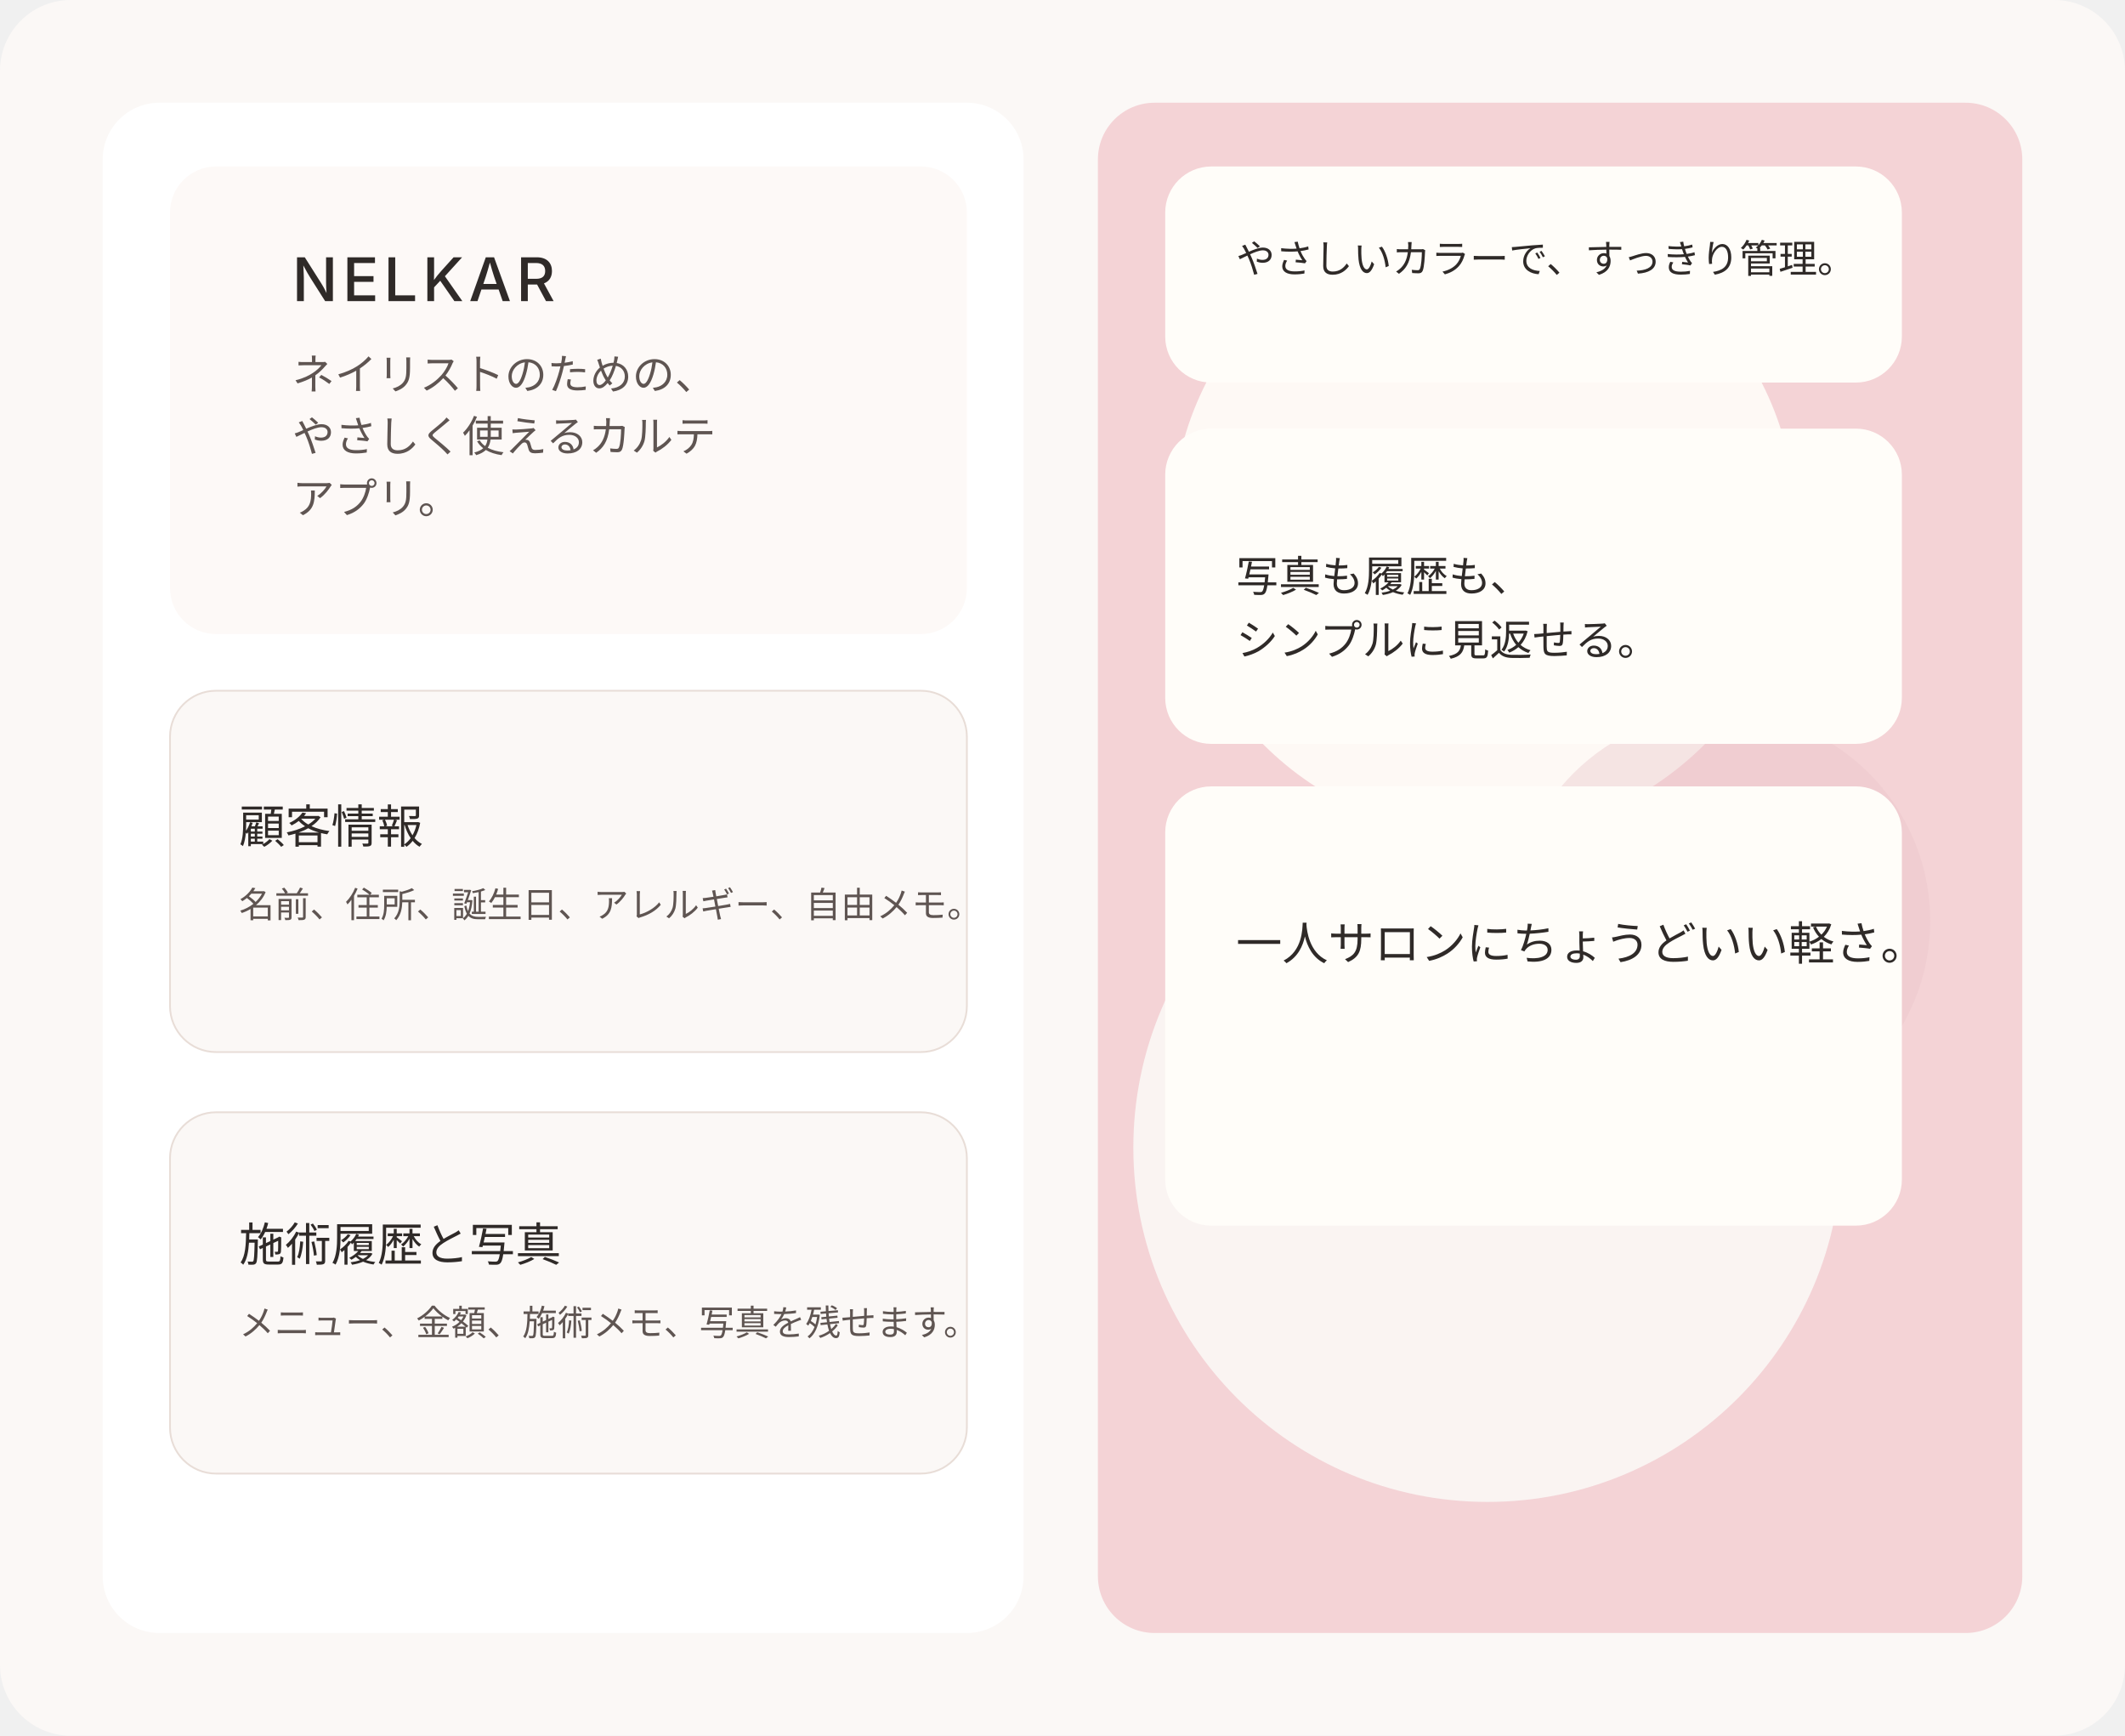
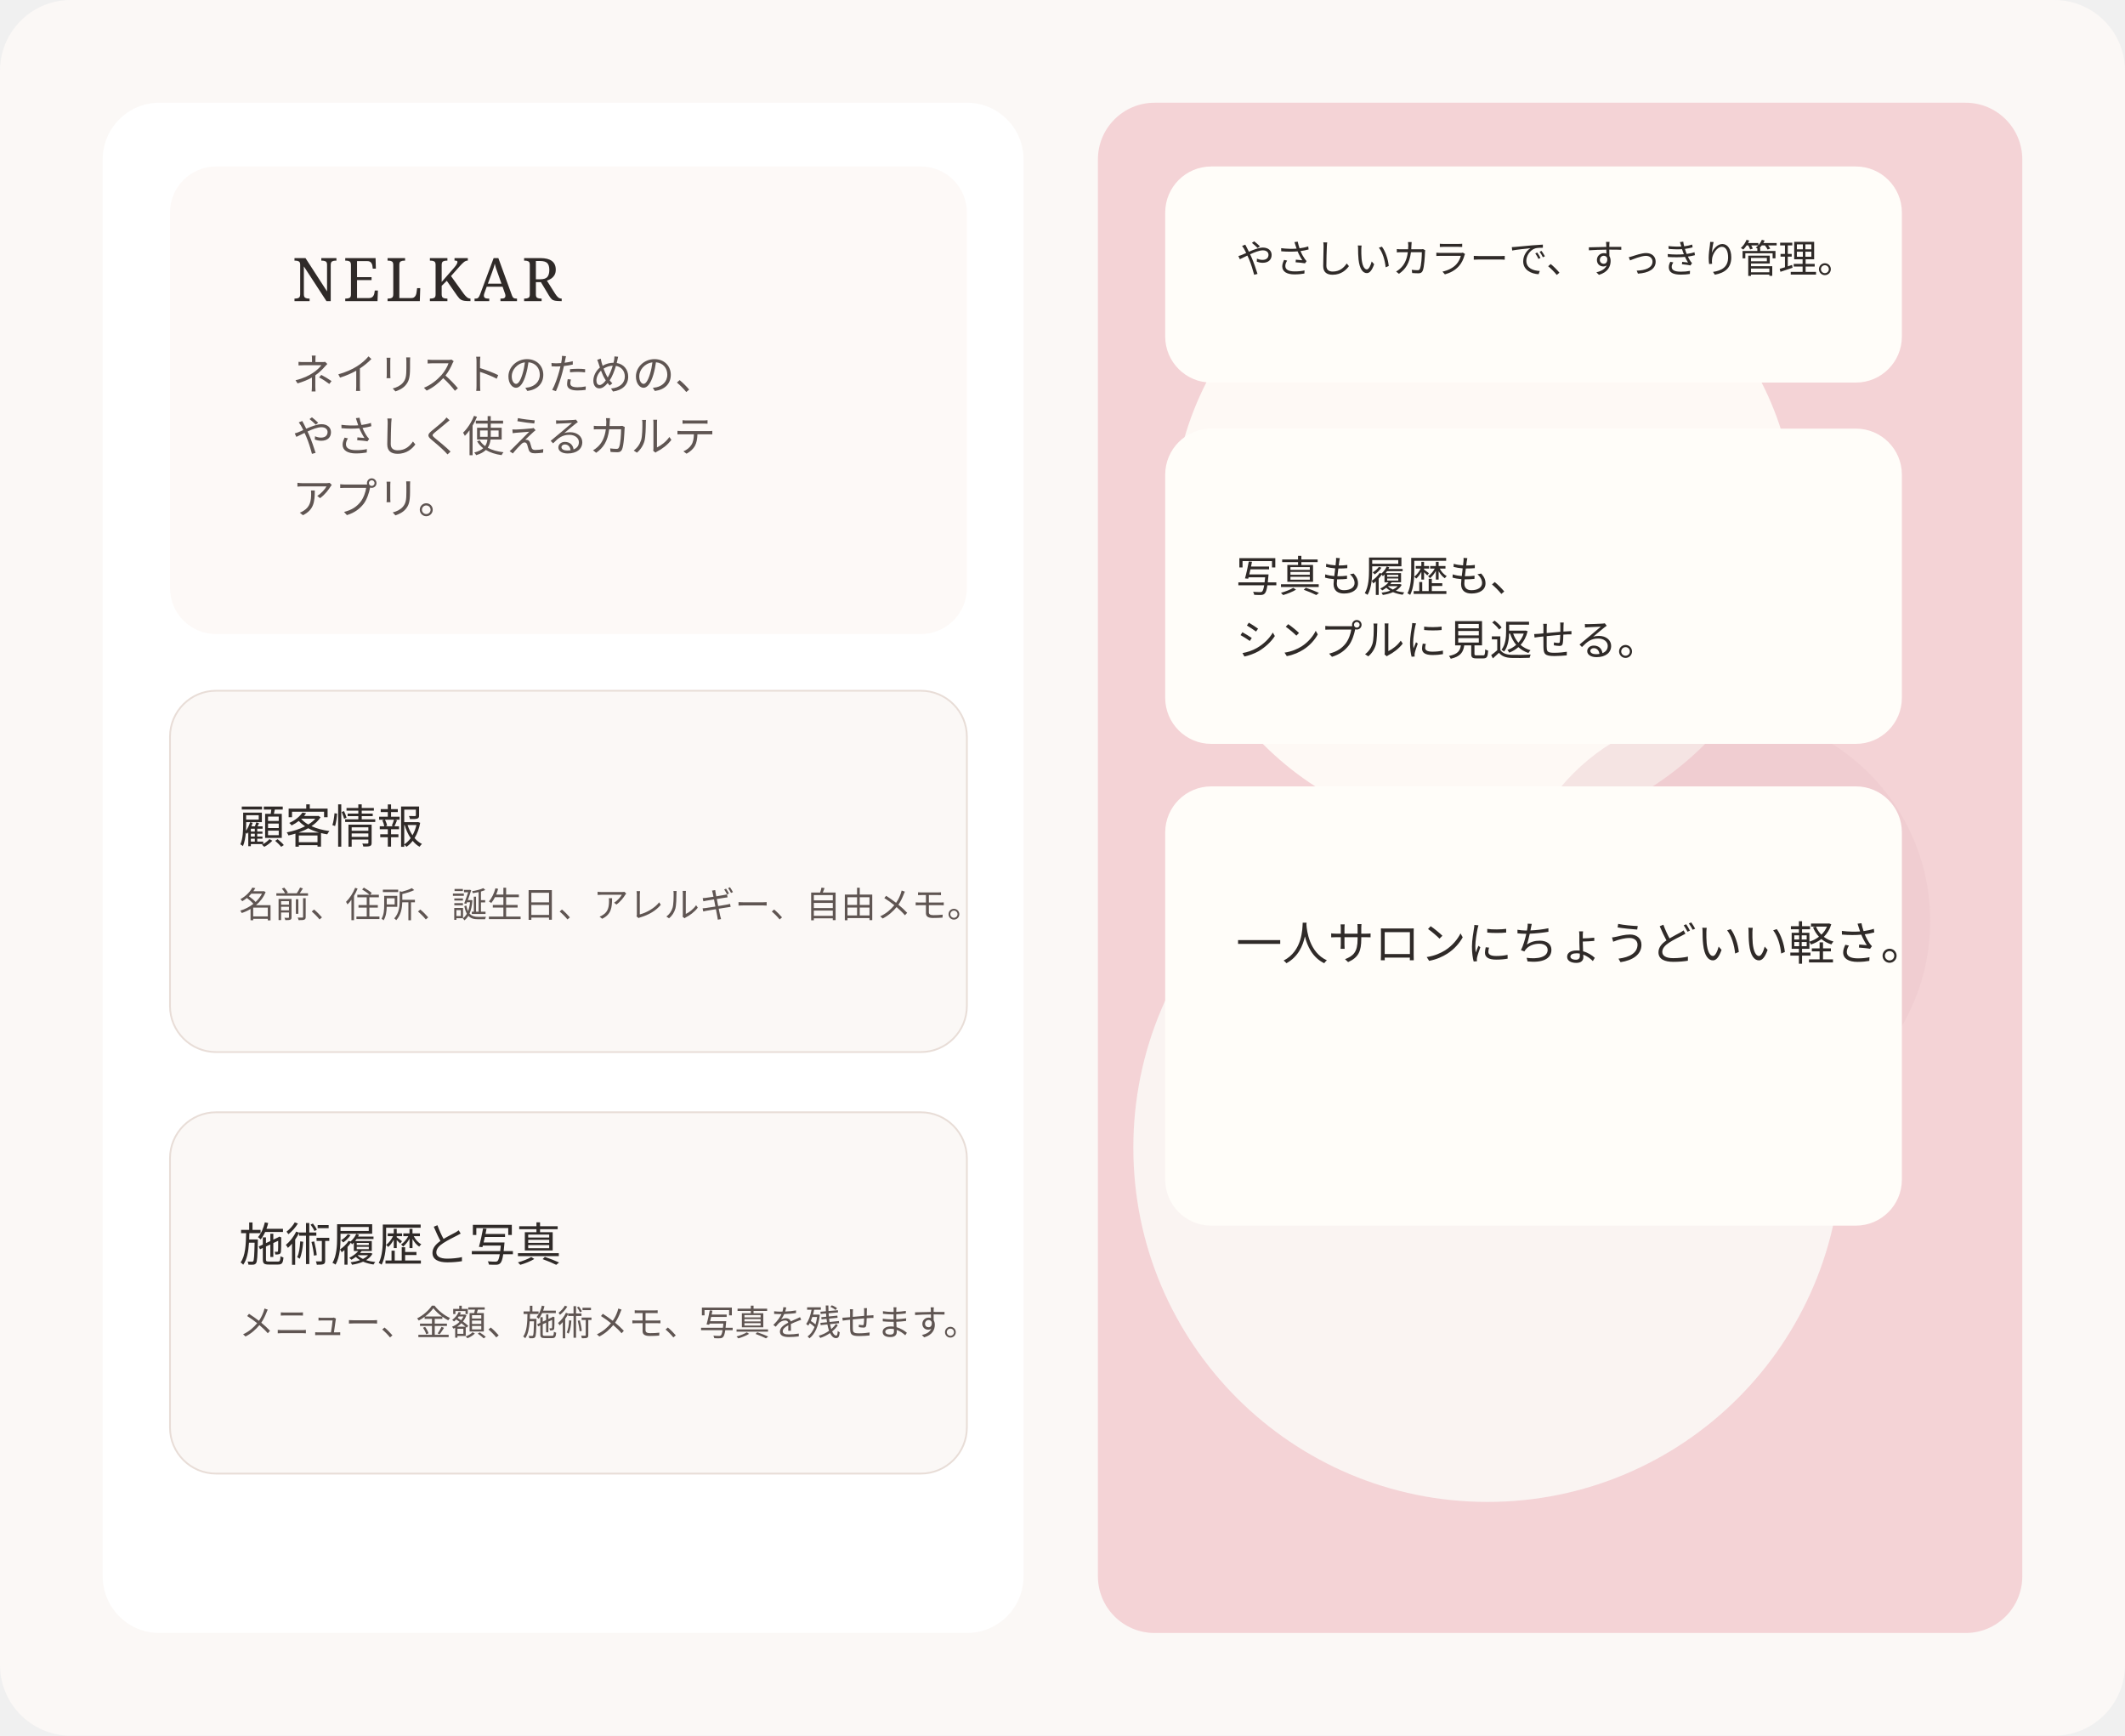
<svg xmlns="http://www.w3.org/2000/svg" width="1200" height="980" viewBox="0 0 1200 980" fill="none">
  <rect width="1200" height="980" rx="40" fill="#FBF8F6" />
  <rect x="58" y="58" width="520" height="864" rx="32" fill="#FFFFFF" />
  <rect x="620" y="58" width="522" height="864" rx="32" fill="#F4D3D6" />
  <circle cx="838" cy="296" r="176" fill="#FFFDF9" fill-opacity="0.9" />
  <circle cx="972" cy="520" r="118" fill="#E9C6CB" fill-opacity="0.42" />
  <circle cx="840" cy="648" r="200" fill="#FBF8F6" fill-opacity="0.88" />
  <rect x="96" y="94" width="450" height="264" rx="26" fill="#FDF9F7" />
  <rect x="96" y="390" width="450" height="204" rx="26" fill="#FBF8F6" stroke="#E8DDD7" />
  <rect x="96" y="628" width="450" height="204" rx="26" fill="#FBF8F6" stroke="#E8DDD7" />
  <rect x="658" y="94" width="416" height="122" rx="26" fill="#FFFDF9" />
  <rect x="658" y="242" width="416" height="178" rx="26" fill="#FFFDF9" />
  <rect x="658" y="444" width="416" height="248" rx="26" fill="#FFFDF9" />
-   <text x="165" y="170" fill="#2F2A28" font-family="birra-pils, -apple-system, BlinkMacSystemFont, sans-serif" font-size="34" font-weight="500" letter-spacing="0.08em">NELKAR</text>
+   <text x="165" y="170" fill="#2F2A28" font-family="Cormorant Garamond, Georgia, serif" font-size="34" font-weight="500" letter-spacing="0.08em">NELKAR</text>
  <text x="165" y="220" fill="#5F5552" font-family="Noto Sans JP, sans-serif" font-size="24" font-weight="400">ネイリストのための、</text>
  <text x="165" y="255" fill="#5F5552" font-family="Noto Sans JP, sans-serif" font-size="24" font-weight="400">やさしく使えるカルテ</text>
  <text x="165" y="290" fill="#5F5552" font-family="Noto Sans JP, sans-serif" font-size="24" font-weight="400">アプリ。</text>
  <text x="135" y="476" fill="#2F2A28" font-family="Noto Sans JP, sans-serif" font-size="26" font-weight="500">顧客情報</text>
  <text x="135" y="518" fill="#5F5552" font-family="Noto Sans JP, sans-serif" font-size="20" font-weight="400">名前、住所、誕生日、アレルギー、自由メモ。</text>
  <text x="135" y="712" fill="#2F2A28" font-family="Noto Sans JP, sans-serif" font-size="26" font-weight="500">施術履歴と写真</text>
  <text x="135" y="754" fill="#5F5552" font-family="Noto Sans JP, sans-serif" font-size="20" font-weight="400">メニュー、金額、施術メモ、写真を残せます。</text>
  <text x="698" y="154" fill="#2F2A28" font-family="Noto Sans JP, sans-serif" font-size="22" font-weight="400">やさしいカラーで、すっきり管理。</text>
  <text x="698" y="334" fill="#2F2A28" font-family="Noto Sans JP, sans-serif" font-size="24" font-weight="400">写真も履歴も、</text>
  <text x="698" y="370" fill="#2F2A28" font-family="Noto Sans JP, sans-serif" font-size="24" font-weight="400">シンプルに見返せる。</text>
  <text x="698" y="542" fill="#2F2A28" font-family="Noto Sans JP, sans-serif" font-size="26" font-weight="400">一人サロンにちょうどいい軽さ。</text>
</svg>
